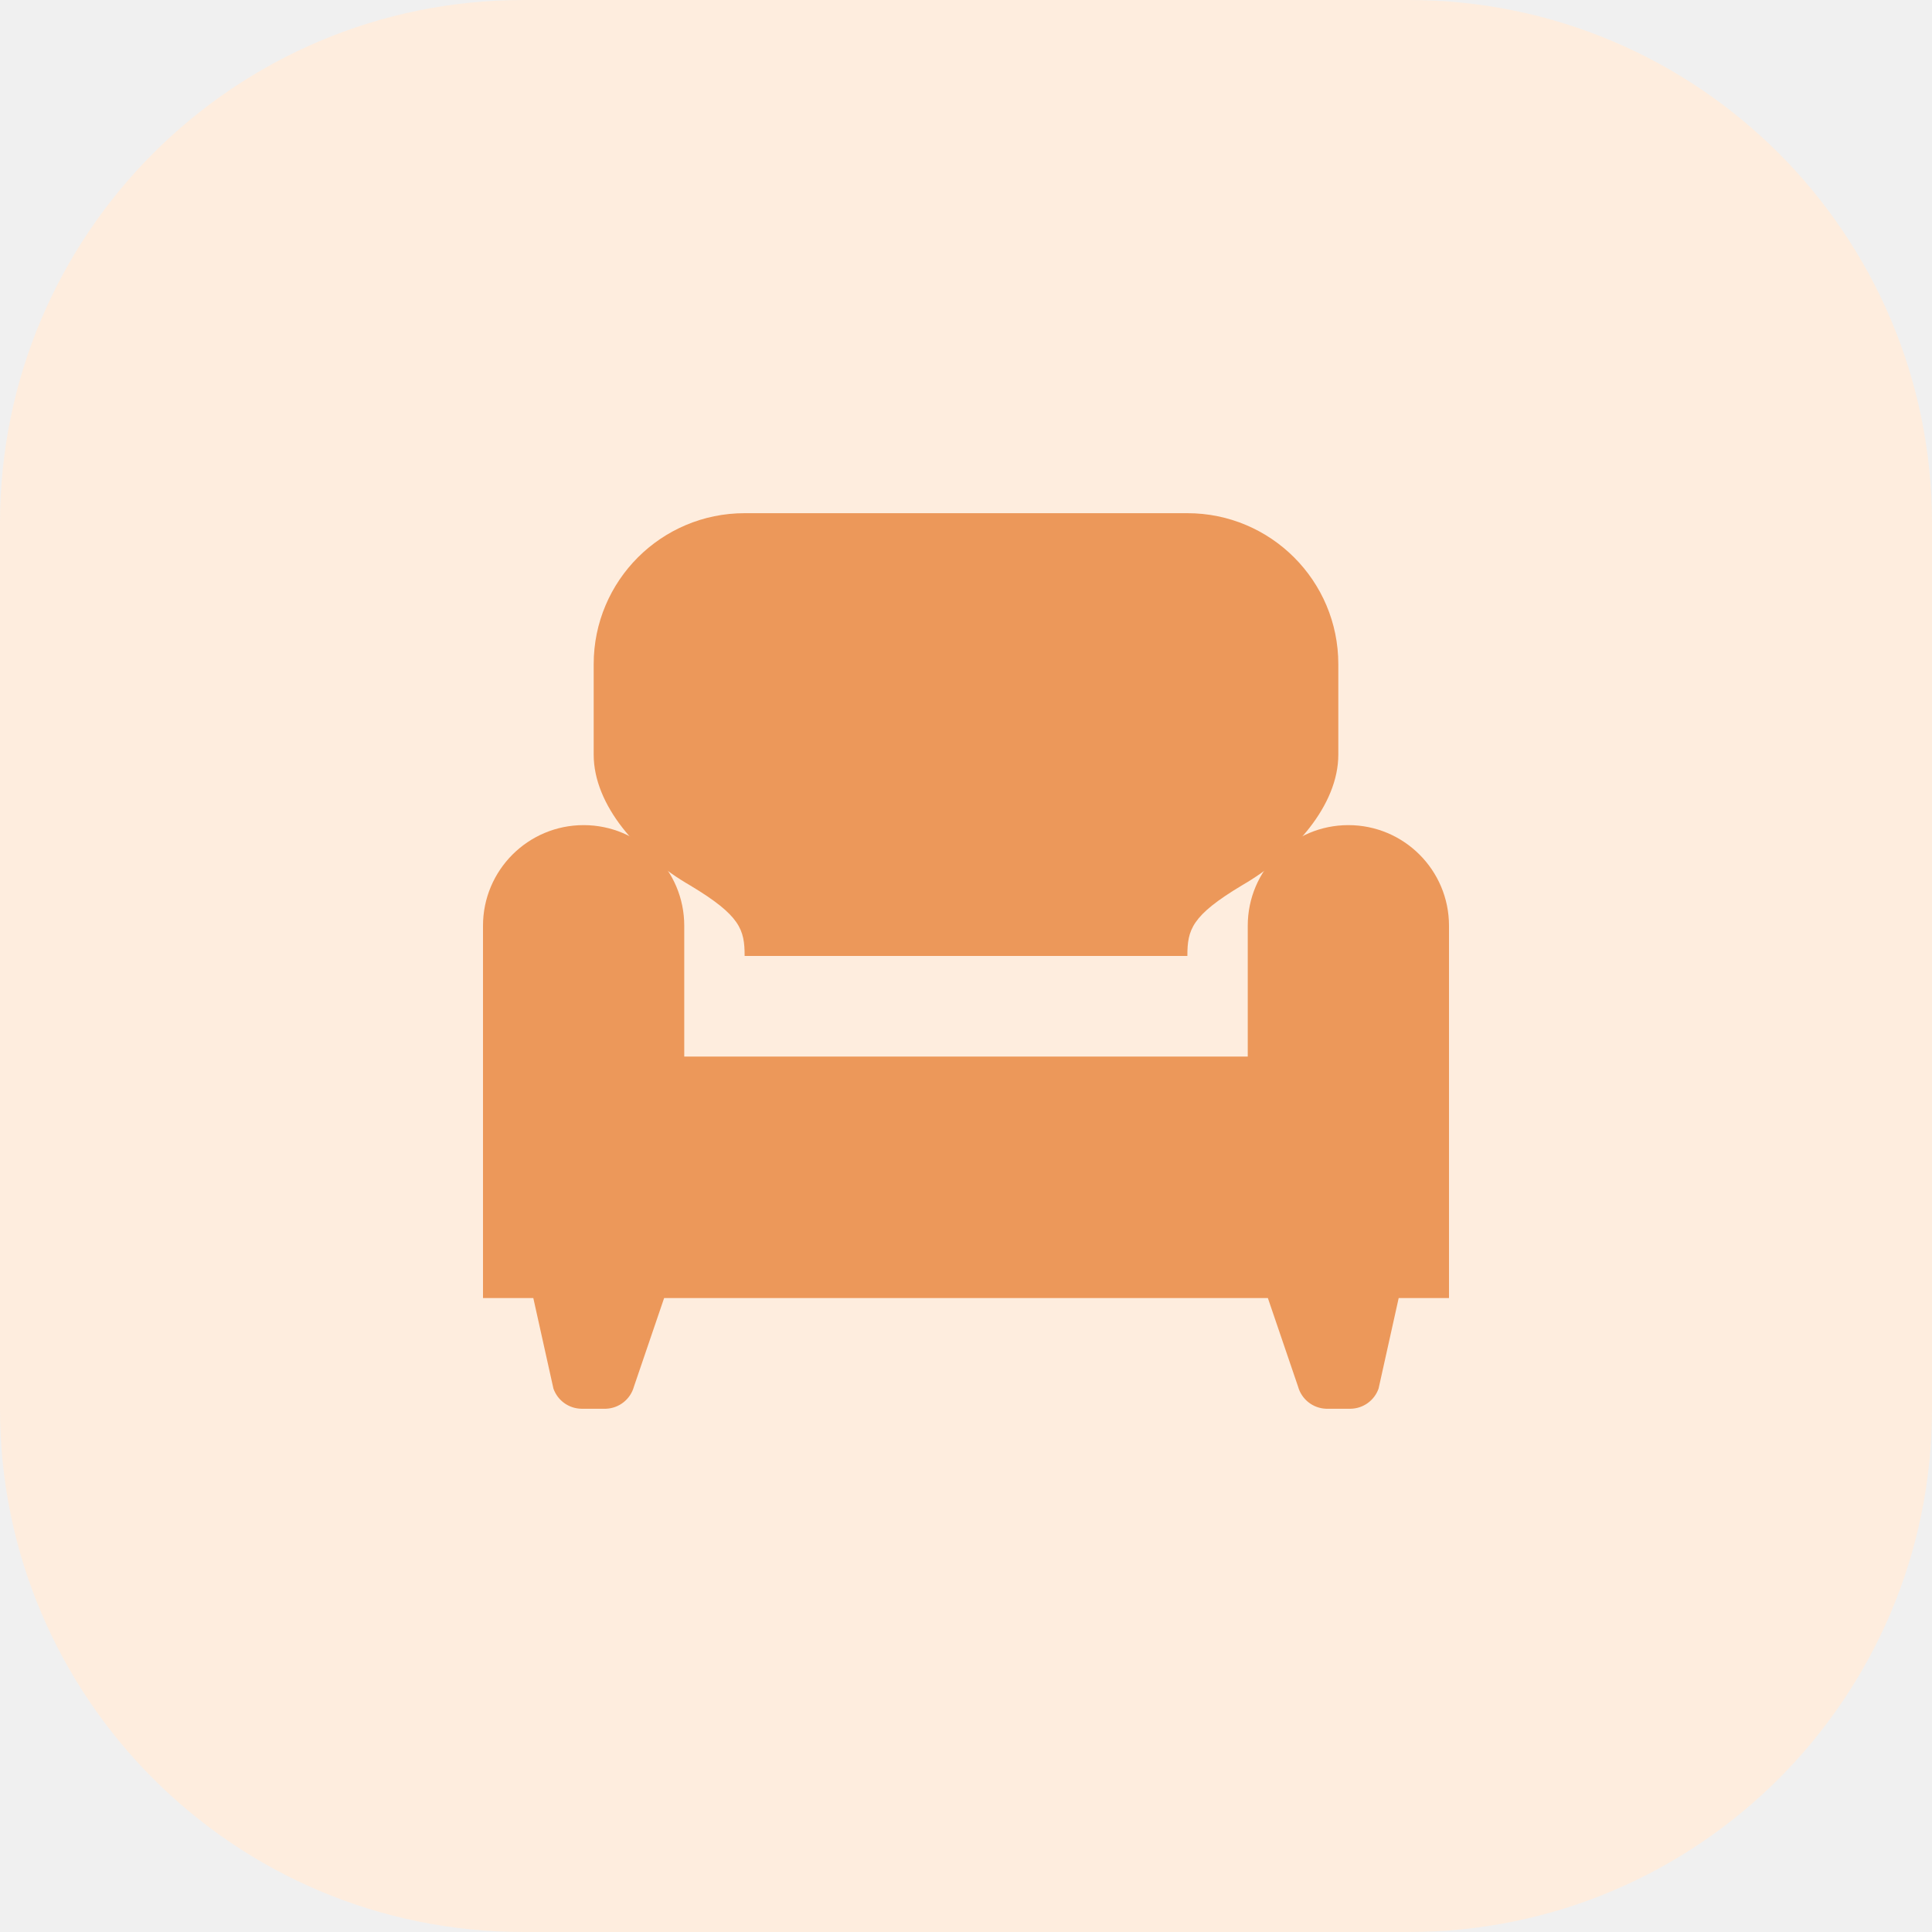
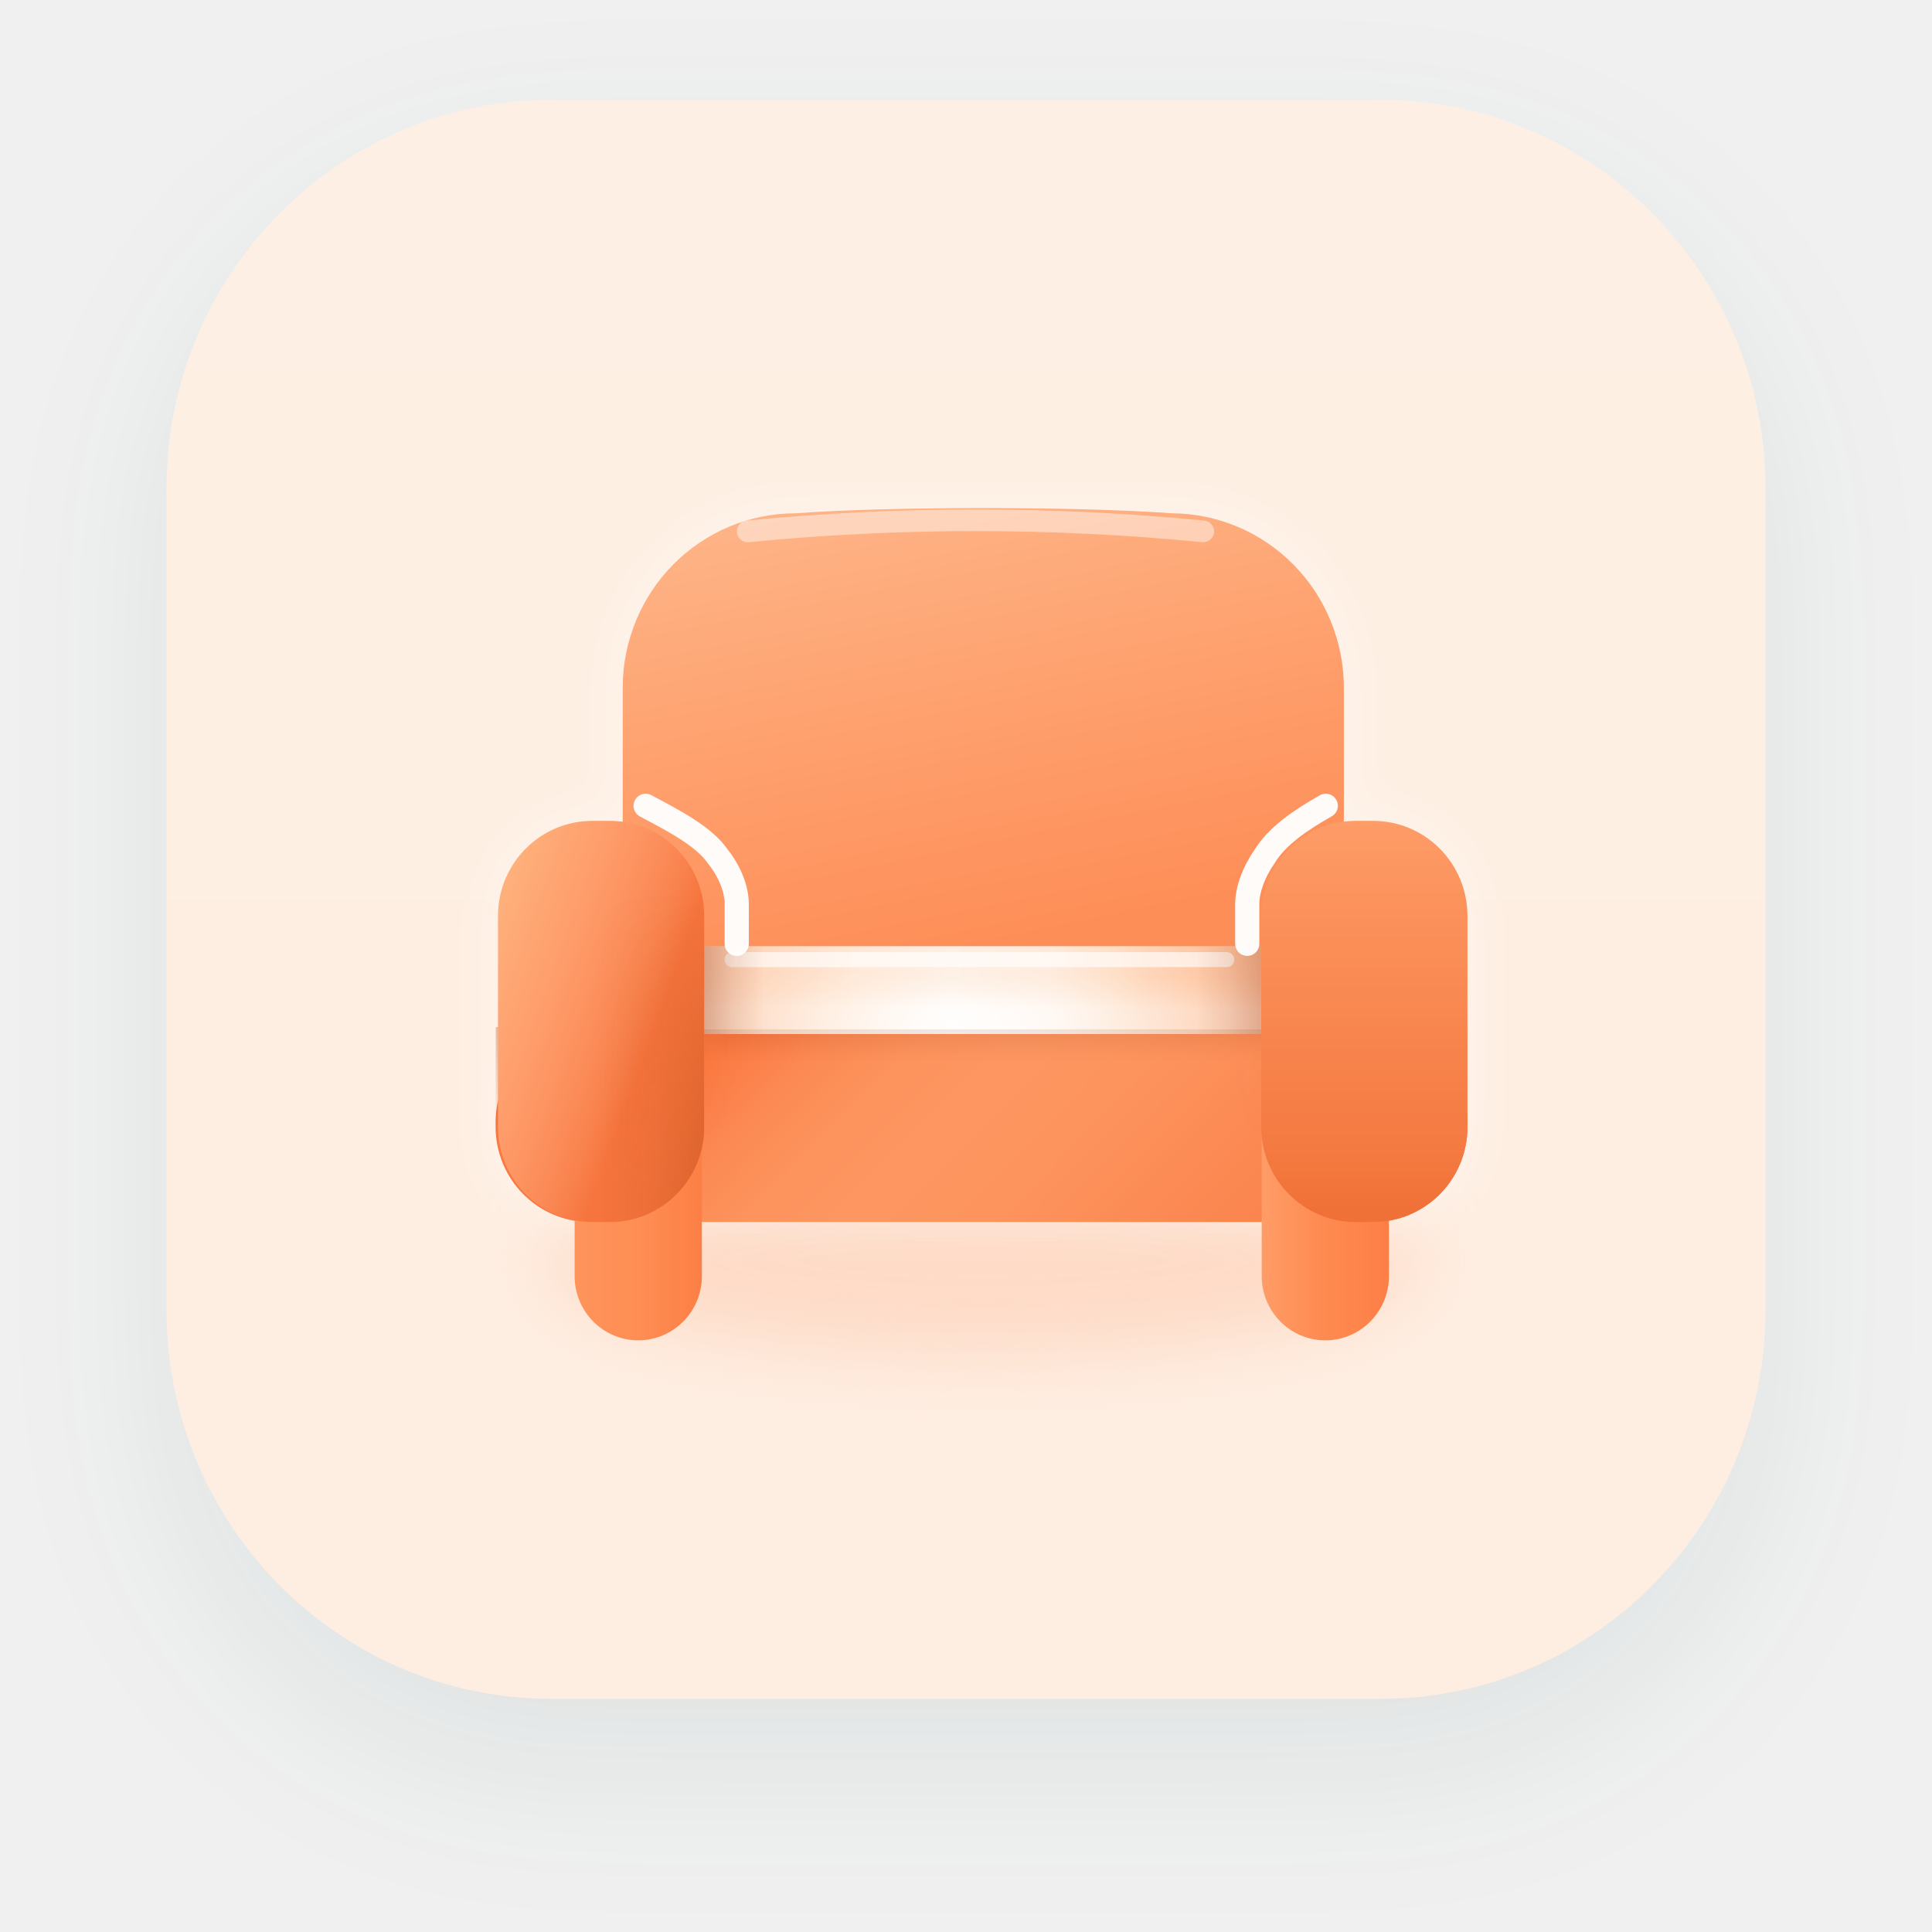
- <svg xmlns="http://www.w3.org/2000/svg" viewBox="0 0 96 96" width="96" height="96" fill="none">
-   <rect width="96" height="96" rx="26" fill="#feedde" />
-   <path d="M 37 25.5   h 22   a 7.5 7.5 0 0 1 7.5 7.5   v 4.5   c 0 2.5 -2.2 5 -4.8 6.5   c -2.5 1.5 -2.7 2.2 -2.7 3.5   H 37   c 0 -1.3 -0.2 -2 -2.7 -3.5   C 31.7 42.5 29.5 40 29.5 37.5   v -4.5   a 7.5 7.5 0 0 1 7.5 -7.5 Z" fill="#ec985a" />
-   <path d="M 24 46   a 5 5 0 0 1 10 0   v 6.5   h 28   v -6.5   a 5 5 0 0 1 10 0   v 18.5   h -2.5   l -1 4.5   a 1.5 1.5 0 0 1 -1.4 1   h -1.2   a 1.5 1.5 0 0 1 -1.4 -1.1   L 63 64.5   H 33   l -1.5 4.4   a 1.5 1.5 0 0 1 -1.4 1.1   h -1.2   a 1.5 1.5 0 0 1 -1.4 -1   L 26.5 64.5   H 24   Z" fill="#ec985a" />
+ <svg xmlns="http://www.w3.org/2000/svg" width="116" height="116" viewBox="0 0 116 116" fill="none">
+   <g filter="url(#filter0_d_18_2029)">
+     <g clip-path="url(#clip0_18_2029)">
+       <g clip-path="url(#clip1_18_2029)">
+         <path d="M82.894 6H33.106C20.345 6 10 16.447 10 29.333V78.667C10 91.553 20.345 102 33.106 102H82.894C95.655 102 106 91.553 106 78.667V29.333C106 16.447 95.655 6 82.894 6Z" fill="url(#paint0_linear_18_2029)" />
+         <g opacity="0.34" filter="url(#filter1_f_18_2029)">
+           <path d="M59.042 81.429C73.626 81.429 85.45 78.87 85.45 75.714C85.45 72.558 73.626 70 59.042 70C44.458 70 32.635 72.558 32.635 75.714C32.635 78.87 44.458 81.429 59.042 81.429Z" fill="#FEB692" />
+         </g>
+         <g opacity="0.4" filter="url(#filter2_f_18_2029)">
+           <path d="M70.369 30.819H47.763C42.033 30.819 37.388 35.509 37.388 41.295V48.914C37.388 54.7 42.033 59.391 47.763 59.391H70.369C76.099 59.391 80.743 54.7 80.743 48.914V41.295C80.743 35.509 76.099 30.819 70.369 30.819Z" fill="white" />
+           <path d="M36.624 49.286H35.559C32.433 49.286 29.9 51.844 29.9 55V67.657C29.9 70.813 32.433 73.371 35.559 73.371H36.624C39.749 73.371 42.283 70.813 42.283 67.657V55C42.283 51.844 39.749 49.286 36.624 49.286Z" fill="white" />
+           <path d="M82.45 49.286H81.385C78.259 49.286 75.726 51.844 75.726 55V67.657C75.726 70.813 78.259 73.371 81.385 73.371H82.45C85.576 73.371 88.109 70.813 88.109 67.657V55C88.109 51.844 85.576 49.286 82.45 49.286Z" fill="white" />
+           <path d="M82.45 61.667H35.417C32.292 61.667 29.758 64.225 29.758 67.381V67.657C29.758 70.813 32.292 73.371 35.417 73.371H82.45C85.576 73.371 88.109 70.813 88.109 67.657V67.381C88.109 64.225 85.576 61.667 82.45 61.667Z" fill="white" />
+         </g>
+         <path d="M37.388 63.143V41.295C37.388 39.919 37.657 38.557 38.178 37.286C38.699 36.015 39.463 34.86 40.427 33.888C42.372 31.923 45.011 30.819 47.763 30.819C53.383 30.4 64.701 30.4 70.36 30.819C73.103 30.832 75.73 31.941 77.665 33.904C79.6 35.867 80.687 38.525 80.687 41.295V63.143H37.388Z" fill="url(#paint1_linear_18_2029)" />
+         <path opacity="0.45" d="M44.895 31.905C54.012 31.016 63.129 31.016 72.246 31.905" stroke="white" stroke-width="1.3" stroke-linecap="round" />
+         <path d="M82.45 61.667H35.417C32.292 61.667 29.758 64.225 29.758 67.381V67.657C29.758 70.813 32.292 73.371 35.417 73.371H82.45C85.576 73.371 88.109 70.813 88.109 67.657V67.381C88.109 64.225 85.576 61.667 82.45 61.667Z" fill="url(#paint2_linear_18_2029)" />
+         <mask id="mask0_18_2029" style="mask-type:luminance" maskUnits="userSpaceOnUse" x="29" y="61" width="60" height="13">
+           <path d="M88.109 61.667H29.758V73.371H88.109V61.667Z" fill="url(#paint3_linear_18_2029)" />
+         </mask>
+         <g mask="url(#mask0_18_2029)">
+           <path d="M88.109 61.667H29.758V73.371H88.109V61.667Z" fill="url(#paint4_linear_18_2029)" />
+         </g>
+         <path d="M42.142 67C42.142 64.87 40.431 63.143 38.322 63.143C36.212 63.143 34.502 64.87 34.502 67V76.619C34.502 78.749 36.212 80.476 38.322 80.476C40.431 80.476 42.142 78.749 42.142 76.619V67Z" fill="url(#paint5_linear_18_2029)" />
+         <path d="M83.394 67C83.394 64.87 81.683 63.143 79.574 63.143C77.464 63.143 75.754 64.87 75.754 67V76.619C75.754 78.749 77.464 80.476 79.574 80.476C81.683 80.476 83.394 78.749 83.394 76.619V67Z" fill="url(#paint6_linear_18_2029)" />
+         <path d="M75.726 56.809H42.142V62.086H75.726V56.809Z" fill="url(#paint7_linear_18_2029)" />
+         <mask id="mask1_18_2029" style="mask-type:luminance" maskUnits="userSpaceOnUse" x="42" y="56" width="34" height="7">
+           <path d="M75.726 56.809H42.142V62.086H75.726V56.809Z" fill="url(#paint8_linear_18_2029)" />
+         </mask>
+         <g mask="url(#mask1_18_2029)">
+           <path d="M75.726 56.809H42.142V62.086H75.726V56.809Z" fill="url(#paint9_linear_18_2029)" />
+         </g>
+         <path opacity="0.65" d="M43.952 57.619H73.66" stroke="white" stroke-width="0.9" stroke-linecap="round" />
+         <path d="M45.914 56.809H42.142V62.086H45.914V56.809Z" fill="url(#paint10_linear_18_2029)" />
+         <path d="M75.726 56.809H71.953V62.086H75.726V56.809Z" fill="url(#paint11_linear_18_2029)" />
+         <path opacity="0.25" d="M75.726 61.809H42.142V63.714H75.726V61.809Z" fill="url(#paint12_linear_18_2029)" />
+         <path d="M36.624 49.286H35.559C32.433 49.286 29.9 51.844 29.9 55V67.657C29.9 70.813 32.433 73.371 35.559 73.371H36.624C39.749 73.371 42.283 70.813 42.283 67.657V55C42.283 51.844 39.749 49.286 36.624 49.286Z" fill="url(#paint13_linear_18_2029)" />
+         <path d="M82.45 49.286H81.385C78.259 49.286 75.726 51.844 75.726 55V67.657C75.726 70.813 78.259 73.371 81.385 73.371H82.45C85.576 73.371 88.109 70.813 88.109 67.657V55C88.109 51.844 85.576 49.286 82.45 49.286Z" fill="url(#paint14_linear_18_2029)" />
+         <mask id="mask2_18_2029" style="mask-type:luminance" maskUnits="userSpaceOnUse" x="29" y="49" width="14" height="25">
+           <path d="M36.624 49.286H35.559C32.433 49.286 29.9 51.844 29.9 55V67.657C29.9 70.813 32.433 73.371 35.559 73.371H36.624C39.749 73.371 42.283 70.813 42.283 67.657V55C42.283 51.844 39.749 49.286 36.624 49.286Z" fill="white" />
+         </mask>
+         <g mask="url(#mask2_18_2029)">
+           <mask id="mask3_18_2029" style="mask-type:luminance" maskUnits="userSpaceOnUse" x="29" y="49" width="14" height="25">
+             <path d="M42.283 49.286H29.9V73.371H42.283V49.286Z" fill="url(#paint15_linear_18_2029)" />
+           </mask>
+           <g mask="url(#mask3_18_2029)">
+             <path d="M42.283 49.286H29.9V73.371H42.283V49.286Z" fill="url(#paint16_linear_18_2029)" />
+           </g>
+         </g>
+         <g opacity="0.96">
+           <path d="M38.765 48.381C40.368 49.238 42.255 50.191 43.103 51.429C43.858 52.381 44.235 53.429 44.235 54.286V56.667" stroke="white" stroke-width="1.45" stroke-linecap="round" />
+           <path d="M79.602 48.381C78.093 49.238 76.678 50.191 75.924 51.429C75.264 52.381 74.886 53.429 74.886 54.286V56.667" stroke="white" stroke-width="1.45" stroke-linecap="round" />
+         </g>
+       </g>
+     </g>
+   </g>
+   <defs>
+     <filter id="filter0_d_18_2029" x="0" y="0" width="116" height="116" filterUnits="userSpaceOnUse" color-interpolation-filters="sRGB">
+       <feFlood flood-opacity="0" result="BackgroundImageFix" />
+       <feColorMatrix in="SourceAlpha" type="matrix" values="0 0 0 0 0 0 0 0 0 0 0 0 0 0 0 0 0 0 127 0" result="hardAlpha" />
+       <feOffset dy="4" />
+       <feGaussianBlur stdDeviation="5" />
+       <feColorMatrix type="matrix" values="0 0 0 0 0.039 0 0 0 0 0.247 0 0 0 0 0.239 0 0 0 0.07 0" />
+       <feBlend mode="normal" in2="BackgroundImageFix" result="effect1_dropShadow_18_2029" />
+       <feBlend mode="normal" in="SourceGraphic" in2="effect1_dropShadow_18_2029" result="shape" />
+     </filter>
+     <filter id="filter1_f_18_2029" x="28.235" y="65.6" width="61.615" height="20.229" filterUnits="userSpaceOnUse" color-interpolation-filters="sRGB">
+       <feFlood flood-opacity="0" result="BackgroundImageFix" />
+       <feBlend mode="normal" in="SourceGraphic" in2="BackgroundImageFix" result="shape" />
+       <feGaussianBlur stdDeviation="2.2" result="effect1_foregroundBlur_18_2029" />
+     </filter>
+     <filter id="filter2_f_18_2029" x="26.958" y="28.019" width="63.951" height="48.152" filterUnits="userSpaceOnUse" color-interpolation-filters="sRGB">
+       <feFlood flood-opacity="0" result="BackgroundImageFix" />
+       <feBlend mode="normal" in="SourceGraphic" in2="BackgroundImageFix" result="shape" />
+       <feGaussianBlur stdDeviation="1.4" result="effect1_foregroundBlur_18_2029" />
+     </filter>
+     <linearGradient id="paint0_linear_18_2029" x1="10" y1="6" x2="10" y2="102" gradientUnits="userSpaceOnUse">
+       <stop stop-color="#FEEFE4" />
+       <stop offset="1" stop-color="#FEEEE1" />
+     </linearGradient>
+     <linearGradient id="paint1_linear_18_2029" x1="41.123" y1="30.819" x2="46.889" y2="59.312" gradientUnits="userSpaceOnUse">
+       <stop stop-color="#FEB588" />
+       <stop offset="0.13" stop-color="#FEB082" />
+       <stop offset="0.27" stop-color="#FEAA7A" />
+       <stop offset="0.42" stop-color="#FEA472" />
+       <stop offset="0.57" stop-color="#FE9E6B" />
+       <stop offset="0.72" stop-color="#FE9864" />
+       <stop offset="0.86" stop-color="#FE935E" />
+       <stop offset="1" stop-color="#FE8E58" />
+     </linearGradient>
+     <linearGradient id="paint2_linear_18_2029" x1="43.009" y1="63.143" x2="72.531" y2="92.378" gradientUnits="userSpaceOnUse">
+       <stop stop-color="#FB7841" />
+       <stop offset="0.1" stop-color="#FC8953" />
+       <stop offset="0.2" stop-color="#FD935D" />
+       <stop offset="0.3" stop-color="#FD9661" />
+       <stop offset="0.4" stop-color="#FD955F" />
+       <stop offset="0.5" stop-color="#FD915B" />
+       <stop offset="0.6" stop-color="#FC8B55" />
+       <stop offset="0.7" stop-color="#FB864F" />
+       <stop offset="0.8" stop-color="#FA824B" />
+       <stop offset="0.9" stop-color="#F9814B" />
+       <stop offset="1" stop-color="#F78450" />
+     </linearGradient>
+     <linearGradient id="paint3_linear_18_2029" x1="10" y1="61.667" x2="10" y2="68.857" gradientUnits="userSpaceOnUse">
+       <stop stop-color="white" />
+       <stop offset="0.55" stop-color="white" stop-opacity="0.45" />
+       <stop offset="1" stop-color="white" stop-opacity="0" />
+     </linearGradient>
+     <linearGradient id="paint4_linear_18_2029" x1="29.758" y1="6" x2="88.109" y2="6" gradientUnits="userSpaceOnUse">
+       <stop stop-color="#A63C0C" stop-opacity="0.3" />
+       <stop offset="0.07" stop-color="#A63C0C" stop-opacity="0.16" />
+       <stop offset="0.16" stop-color="#A63C0C" stop-opacity="0.05" />
+       <stop offset="0.25" stop-color="#A63C0C" stop-opacity="0" />
+       <stop offset="0.76" stop-color="#A63C0C" stop-opacity="0" />
+       <stop offset="0.85" stop-color="#A63C0C" stop-opacity="0.07" />
+       <stop offset="0.93" stop-color="#A63C0C" stop-opacity="0.17" />
+       <stop offset="1" stop-color="#A63C0C" stop-opacity="0.28" />
+     </linearGradient>
+     <linearGradient id="paint5_linear_18_2029" x1="34.521" y1="6" x2="42.16" y2="6" gradientUnits="userSpaceOnUse">
+       <stop stop-color="#FE945C" />
+       <stop offset="0.5" stop-color="#FE8E54" />
+       <stop offset="1" stop-color="#FC7F45" />
+     </linearGradient>
+     <linearGradient id="paint6_linear_18_2029" x1="75.735" y1="6" x2="83.375" y2="6" gradientUnits="userSpaceOnUse">
+       <stop stop-color="#FF9C67" />
+       <stop offset="0.5" stop-color="#FE8A50" />
+       <stop offset="1" stop-color="#FD7F47" />
+     </linearGradient>
+     <linearGradient id="paint7_linear_18_2029" x1="42.142" y1="57.619" x2="75.726" y2="57.619" gradientUnits="userSpaceOnUse">
+       <stop stop-color="#FECEB1" />
+       <stop offset="0.095" stop-color="#FED5BA" />
+       <stop offset="0.154" stop-color="#FEDBC3" />
+       <stop offset="0.27" stop-color="#FFE7D5" />
+       <stop offset="0.445" stop-color="#FEEFE3" />
+       <stop offset="0.62" stop-color="#FEEADB" />
+       <stop offset="0.737" stop-color="#FEDEC5" />
+       <stop offset="0.795" stop-color="#FED4B7" />
+       <stop offset="0.883" stop-color="#FEC8A5" />
+       <stop offset="1" stop-color="#FEBF9B" />
+     </linearGradient>
+     <linearGradient id="paint8_linear_18_2029" x1="42.142" y1="57.619" x2="75.726" y2="57.619" gradientUnits="userSpaceOnUse">
+       <stop stop-color="#3D3D3D" />
+       <stop offset="0.095" stop-color="#424242" />
+       <stop offset="0.154" stop-color="#575757" />
+       <stop offset="0.27" stop-color="#858585" />
+       <stop offset="0.445" stop-color="#F0F0F0" />
+       <stop offset="0.62" stop-color="#BABABA" />
+       <stop offset="0.737" stop-color="#7D7D7D" />
+       <stop offset="0.795" stop-color="#707070" />
+       <stop offset="0.883" stop-color="#5C5C5C" />
+       <stop offset="1" stop-color="#525252" />
+     </linearGradient>
+     <linearGradient id="paint9_linear_18_2029" x1="59.042" y1="56.809" x2="59.042" y2="61.667" gradientUnits="userSpaceOnUse">
+       <stop stop-color="white" stop-opacity="0" />
+       <stop offset="0.232" stop-color="white" stop-opacity="0.03" />
+       <stop offset="0.413" stop-color="white" stop-opacity="0.19" />
+       <stop offset="0.594" stop-color="white" stop-opacity="0.52" />
+       <stop offset="0.775" stop-color="white" stop-opacity="0.94" />
+       <stop offset="1" stop-color="white" />
+     </linearGradient>
+     <linearGradient id="paint10_linear_18_2029" x1="42.142" y1="6" x2="45.839" y2="6" gradientUnits="userSpaceOnUse">
+       <stop stop-color="#8A2C04" stop-opacity="0.3" />
+       <stop offset="0.5" stop-color="#8A2C04" stop-opacity="0.12" />
+       <stop offset="1" stop-color="#8A2C04" stop-opacity="0" />
+     </linearGradient>
+     <linearGradient id="paint11_linear_18_2029" x1="75.726" y1="6" x2="71.774" y2="6" gradientUnits="userSpaceOnUse">
+       <stop stop-color="#8A2C04" stop-opacity="0.25" />
+       <stop offset="0.5" stop-color="#8A2C04" stop-opacity="0.1" />
+       <stop offset="1" stop-color="#8A2C04" stop-opacity="0" />
+     </linearGradient>
+     <linearGradient id="paint12_linear_18_2029" x1="10" y1="61.809" x2="10" y2="63.714" gradientUnits="userSpaceOnUse">
+       <stop stop-color="#7A2202" stop-opacity="0.45" />
+       <stop offset="0.5" stop-color="#7A2202" stop-opacity="0.2" />
+       <stop offset="1" stop-color="#7A2202" stop-opacity="0" />
+     </linearGradient>
+     <linearGradient id="paint13_linear_18_2029" x1="29.9" y1="51.238" x2="41.621" y2="55.45" gradientUnits="userSpaceOnUse">
+       <stop stop-color="#FEB47F" />
+       <stop offset="0.14" stop-color="#FEAD79" />
+       <stop offset="0.3" stop-color="#FEA572" />
+       <stop offset="0.46" stop-color="#FE9D6B" />
+       <stop offset="0.6" stop-color="#FD9562" />
+       <stop offset="0.74" stop-color="#FB8C59" />
+       <stop offset="0.87" stop-color="#F9824D" />
+       <stop offset="1" stop-color="#F6743D" />
+     </linearGradient>
+     <linearGradient id="paint14_linear_18_2029" x1="80.734" y1="48.857" x2="80.734" y2="72.667" gradientUnits="userSpaceOnUse">
+       <stop stop-color="#FD9D68" />
+       <stop offset="0.25" stop-color="#FC915B" />
+       <stop offset="0.55" stop-color="#F8854E" />
+       <stop offset="0.85" stop-color="#F47A41" />
+       <stop offset="1" stop-color="#F07137" />
+     </linearGradient>
+     <linearGradient id="paint15_linear_18_2029" x1="10" y1="53.619" x2="10" y2="72.191" gradientUnits="userSpaceOnUse">
+       <stop stop-color="white" stop-opacity="0" />
+       <stop offset="0.45" stop-color="white" stop-opacity="0.55" />
+       <stop offset="1" stop-color="white" />
+     </linearGradient>
+     <linearGradient id="paint16_linear_18_2029" x1="42.142" y1="6" x2="35.936" y2="6" gradientUnits="userSpaceOnUse">
+       <stop stop-color="#A8410C" stop-opacity="0.34" />
+       <stop offset="0.45" stop-color="#A8410C" stop-opacity="0.13" />
+       <stop offset="1" stop-color="#A8410C" stop-opacity="0" />
+     </linearGradient>
+     <clipPath id="clip0_18_2029">
+       <rect width="96" height="96" fill="white" transform="translate(10 6)" />
+     </clipPath>
+     <clipPath id="clip1_18_2029">
+       <rect width="96" height="96" fill="white" transform="translate(10 6)" />
+     </clipPath>
+   </defs>
</svg>
